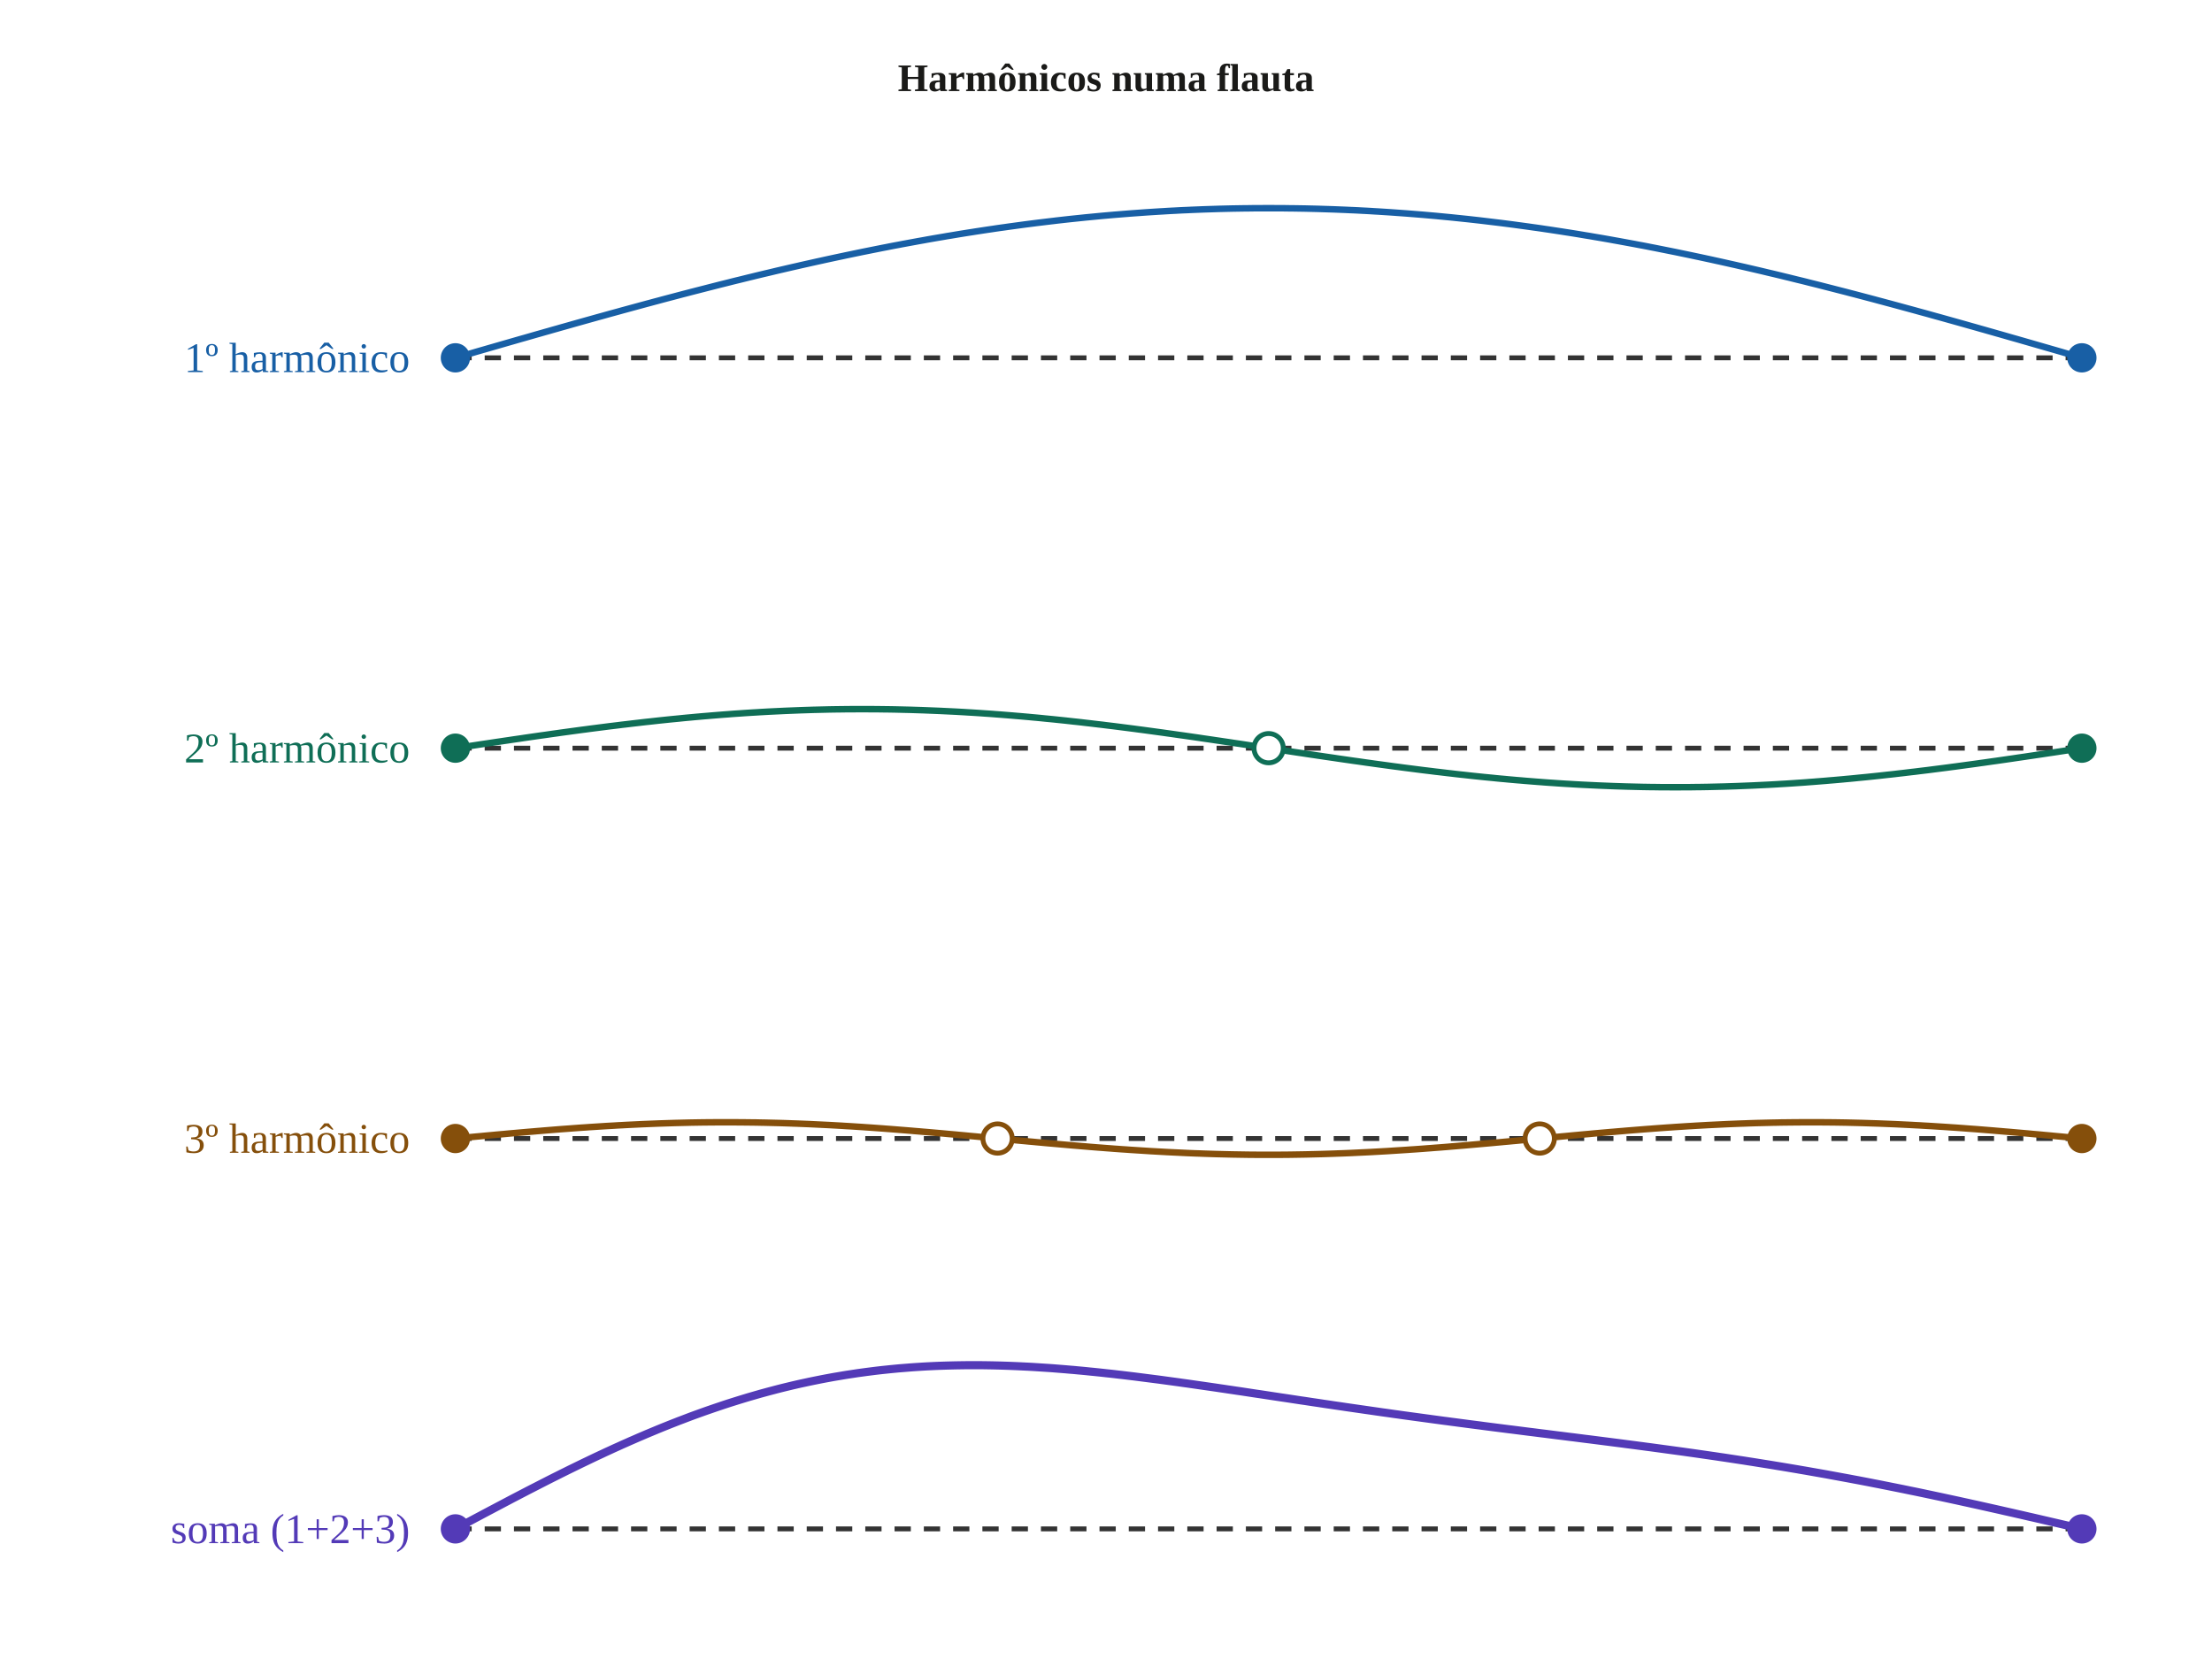
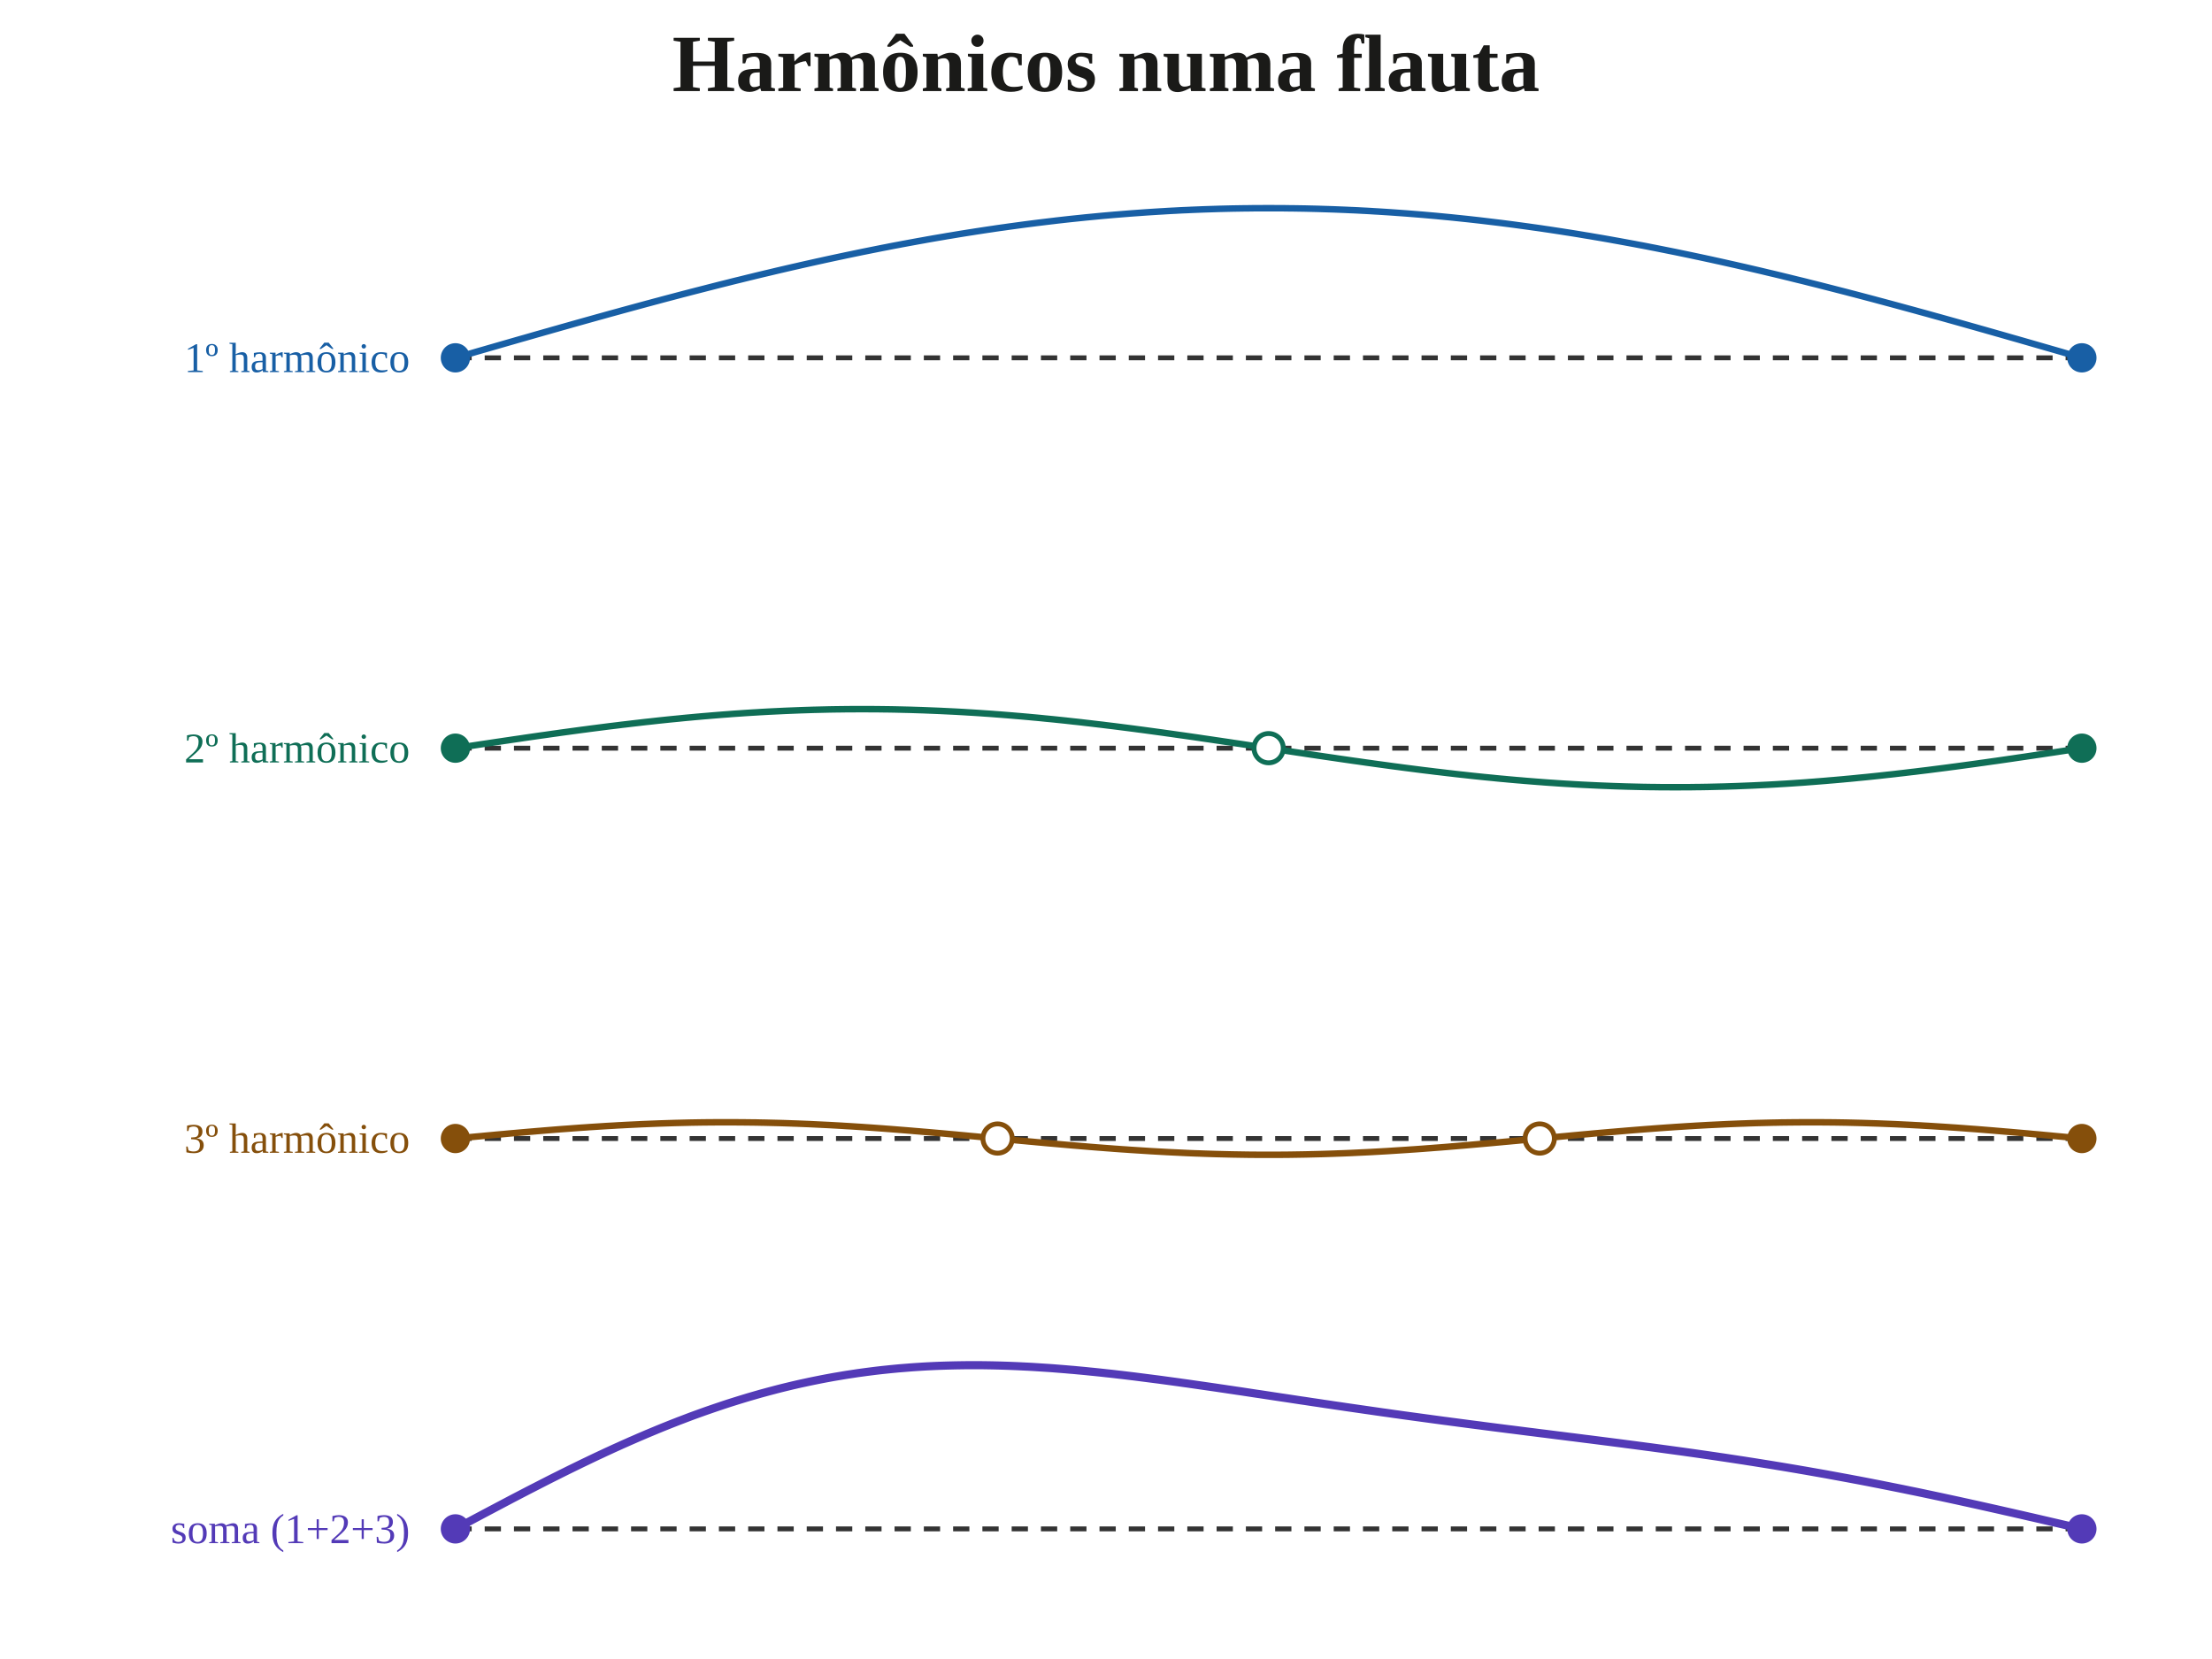
<svg xmlns="http://www.w3.org/2000/svg" viewBox="0 0 680 510" width="100%" role="img" aria-labelledby="svg-title-flauta svg-desc-flauta">
-   <text x="340" y="28" text-anchor="middle" font-size="1rem" font-family="var(--font-sans, sans-serif)" font-weight="600" fill="var(--color-text-primary, #1a1a18)">Harmônicos numa flauta</text>
+   <text x="340" y="28" text-anchor="middle" font-size="25" font-family="var(--font-sans, sans-serif)" font-weight="600" fill="var(--color-text-primary, #1a1a18)">Harmônicos numa flauta</text>
  <line x1="140" y1="110" x2="640" y2="110" stroke="var(--color-border-tertiary, #333)" stroke-width="1.5" stroke-dasharray="5 4" />
  <path d="M140.00,110.00 L141.25,109.64 L142.50,109.28 L143.75,108.92 L145.00,108.56 L146.25,108.19 L147.50,107.83 L148.75,107.47 L150.00,107.11 L151.25,106.75 L152.50,106.39 L153.75,106.03 L155.00,105.67 L156.25,105.31 L157.50,104.95 L158.75,104.59 L160.00,104.23 L161.25,103.88 L162.50,103.52 L163.75,103.16 L165.00,102.80 L166.25,102.45 L167.50,102.09 L168.75,101.74 L170.00,101.38 L171.25,101.03 L172.50,100.67 L173.75,100.32 L175.00,99.97 L176.25,99.61 L177.50,99.26 L178.75,98.91 L180.00,98.56 L181.25,98.21 L182.50,97.86 L183.75,97.51 L185.00,97.17 L186.25,96.82 L187.50,96.47 L188.75,96.13 L190.00,95.79 L191.25,95.44 L192.50,95.10 L193.75,94.76 L195.00,94.42 L196.25,94.08 L197.50,93.74 L198.75,93.40 L200.00,93.07 L201.25,92.73 L202.50,92.40 L203.75,92.06 L205.00,91.73 L206.25,91.40 L207.50,91.07 L208.75,90.74 L210.00,90.41 L211.25,90.09 L212.50,89.76 L213.75,89.44 L215.00,89.12 L216.25,88.80 L217.50,88.48 L218.75,88.16 L220.00,87.84 L221.25,87.52 L222.50,87.21 L223.75,86.90 L225.00,86.58 L226.25,86.27 L227.50,85.97 L228.75,85.66 L230.00,85.35 L231.25,85.05 L232.50,84.74 L233.75,84.44 L235.00,84.14 L236.25,83.85 L237.50,83.55 L238.75,83.25 L240.00,82.96 L241.25,82.67 L242.50,82.38 L243.75,82.09 L245.00,81.81 L246.25,81.52 L247.50,81.24 L248.75,80.96 L250.00,80.68 L251.25,80.40 L252.50,80.13 L253.75,79.85 L255.00,79.58 L256.25,79.31 L257.50,79.04 L258.75,78.78 L260.00,78.51 L261.25,78.25 L262.50,77.99 L263.75,77.73 L265.00,77.47 L266.25,77.22 L267.50,76.97 L268.75,76.72 L270.00,76.47 L271.25,76.22 L272.50,75.98 L273.75,75.73 L275.00,75.49 L276.25,75.26 L277.50,75.02 L278.75,74.79 L280.00,74.56 L281.25,74.33 L282.50,74.10 L283.75,73.88 L285.00,73.65 L286.25,73.43 L287.50,73.21 L288.75,73.00 L290.00,72.79 L291.25,72.57 L292.50,72.37 L293.75,72.16 L295.00,71.95 L296.25,71.75 L297.50,71.55 L298.75,71.36 L300.00,71.16 L301.25,70.97 L302.50,70.78 L303.75,70.59 L305.00,70.41 L306.25,70.22 L307.50,70.04 L308.75,69.87 L310.00,69.69 L311.25,69.52 L312.50,69.35 L313.75,69.18 L315.00,69.01 L316.25,68.85 L317.50,68.69 L318.75,68.53 L320.00,68.38 L321.25,68.23 L322.50,68.08 L323.75,67.93 L325.00,67.78 L326.25,67.64 L327.50,67.50 L328.75,67.36 L330.00,67.23 L331.25,67.10 L332.50,66.97 L333.75,66.84 L335.00,66.72 L336.25,66.60 L337.50,66.48 L338.75,66.36 L340.00,66.25 L341.25,66.14 L342.50,66.03 L343.75,65.93 L345.00,65.83 L346.25,65.73 L347.50,65.63 L348.75,65.54 L350.00,65.45 L351.25,65.36 L352.50,65.27 L353.75,65.19 L355.00,65.11 L356.25,65.03 L357.50,64.96 L358.75,64.88 L360.00,64.81 L361.25,64.75 L362.50,64.68 L363.75,64.62 L365.00,64.57 L366.25,64.51 L367.50,64.46 L368.75,64.41 L370.00,64.36 L371.25,64.32 L372.50,64.28 L373.75,64.24 L375.00,64.20 L376.25,64.17 L377.50,64.14 L378.75,64.11 L380.00,64.09 L381.25,64.07 L382.50,64.05 L383.75,64.04 L385.00,64.02 L386.25,64.01 L387.50,64.01 L388.75,64.00 L390.00,64.00 L391.25,64.00 L392.50,64.01 L393.75,64.01 L395.00,64.02 L396.25,64.04 L397.50,64.05 L398.75,64.07 L400.00,64.09 L401.25,64.11 L402.50,64.14 L403.75,64.17 L405.00,64.20 L406.25,64.24 L407.50,64.28 L408.75,64.32 L410.00,64.36 L411.25,64.41 L412.50,64.46 L413.75,64.51 L415.00,64.57 L416.25,64.62 L417.50,64.68 L418.75,64.75 L420.00,64.81 L421.25,64.88 L422.50,64.96 L423.75,65.03 L425.00,65.11 L426.25,65.19 L427.50,65.27 L428.75,65.36 L430.00,65.45 L431.25,65.54 L432.50,65.63 L433.75,65.73 L435.00,65.83 L436.25,65.93 L437.50,66.03 L438.75,66.14 L440.00,66.25 L441.25,66.36 L442.50,66.48 L443.75,66.60 L445.00,66.72 L446.25,66.84 L447.50,66.97 L448.75,67.10 L450.00,67.23 L451.25,67.36 L452.50,67.50 L453.75,67.64 L455.00,67.78 L456.25,67.93 L457.50,68.08 L458.75,68.23 L460.00,68.38 L461.25,68.53 L462.50,68.69 L463.75,68.85 L465.00,69.01 L466.25,69.18 L467.50,69.35 L468.75,69.52 L470.00,69.69 L471.25,69.87 L472.50,70.04 L473.75,70.22 L475.00,70.41 L476.25,70.59 L477.50,70.78 L478.75,70.97 L480.00,71.16 L481.25,71.36 L482.50,71.55 L483.75,71.75 L485.00,71.95 L486.25,72.16 L487.50,72.37 L488.75,72.57 L490.00,72.79 L491.25,73.00 L492.50,73.21 L493.75,73.43 L495.00,73.65 L496.25,73.88 L497.50,74.10 L498.75,74.33 L500.00,74.56 L501.25,74.79 L502.50,75.02 L503.75,75.26 L505.00,75.49 L506.25,75.73 L507.50,75.98 L508.75,76.22 L510.00,76.47 L511.25,76.72 L512.50,76.97 L513.75,77.22 L515.00,77.47 L516.25,77.73 L517.50,77.99 L518.75,78.25 L520.00,78.51 L521.25,78.78 L522.50,79.04 L523.75,79.31 L525.00,79.58 L526.25,79.85 L527.50,80.13 L528.75,80.40 L530.00,80.68 L531.25,80.96 L532.50,81.24 L533.75,81.52 L535.00,81.81 L536.25,82.09 L537.50,82.38 L538.75,82.67 L540.00,82.96 L541.25,83.25 L542.50,83.55 L543.75,83.85 L545.00,84.14 L546.25,84.44 L547.50,84.74 L548.75,85.05 L550.00,85.35 L551.25,85.66 L552.50,85.97 L553.75,86.27 L555.00,86.58 L556.25,86.90 L557.50,87.21 L558.75,87.52 L560.00,87.84 L561.25,88.16 L562.50,88.48 L563.75,88.80 L565.00,89.12 L566.25,89.44 L567.50,89.76 L568.75,90.09 L570.00,90.41 L571.25,90.74 L572.50,91.07 L573.75,91.40 L575.00,91.73 L576.25,92.06 L577.50,92.40 L578.75,92.73 L580.00,93.07 L581.25,93.40 L582.50,93.74 L583.75,94.08 L585.00,94.42 L586.25,94.76 L587.50,95.10 L588.75,95.44 L590.00,95.79 L591.25,96.13 L592.50,96.47 L593.75,96.82 L595.00,97.17 L596.25,97.51 L597.50,97.86 L598.75,98.21 L600.00,98.56 L601.25,98.91 L602.50,99.26 L603.75,99.61 L605.00,99.97 L606.25,100.32 L607.50,100.67 L608.75,101.03 L610.00,101.38 L611.25,101.74 L612.50,102.09 L613.75,102.45 L615.00,102.80 L616.25,103.16 L617.50,103.52 L618.75,103.88 L620.00,104.23 L621.25,104.59 L622.50,104.95 L623.75,105.31 L625.00,105.67 L626.25,106.03 L627.50,106.39 L628.75,106.75 L630.00,107.11 L631.25,107.47 L632.50,107.83 L633.75,108.19 L635.00,108.56 L636.25,108.92 L637.50,109.28 L638.75,109.64 L640.00,110.00" fill="none" stroke="#185FA5" stroke-width="2" stroke-linecap="round" stroke-linejoin="round" />
  <circle cx="140" cy="110" r="4.5" fill="#185FA5" />
  <circle cx="640" cy="110" r="4.5" fill="#185FA5" />
  <text x="126" y="110" text-anchor="end" dominant-baseline="central" font-size="13" font-family="var(--font-sans, sans-serif)" font-weight="400" fill="#185FA5">1º harmônico</text>
  <line x1="140" y1="230" x2="640" y2="230" stroke="var(--color-border-tertiary, #333)" stroke-width="1.5" stroke-dasharray="5 4" />
  <path d="M140.00,230.00 L141.25,229.81 L142.50,229.62 L143.75,229.43 L145.00,229.25 L146.25,229.06 L147.50,228.87 L148.75,228.68 L150.00,228.50 L151.25,228.31 L152.50,228.12 L153.75,227.94 L155.00,227.75 L156.25,227.57 L157.50,227.38 L158.75,227.20 L160.00,227.02 L161.25,226.83 L162.50,226.65 L163.75,226.47 L165.00,226.29 L166.25,226.11 L167.50,225.94 L168.75,225.76 L170.00,225.58 L171.25,225.41 L172.50,225.23 L173.75,225.06 L175.00,224.89 L176.25,224.72 L177.50,224.55 L178.75,224.38 L180.00,224.22 L181.25,224.05 L182.50,223.89 L183.75,223.73 L185.00,223.57 L186.25,223.41 L187.50,223.25 L188.75,223.10 L190.00,222.95 L191.25,222.79 L192.50,222.65 L193.75,222.50 L195.00,222.35 L196.25,222.21 L197.50,222.06 L198.75,221.92 L200.00,221.79 L201.25,221.65 L202.50,221.51 L203.75,221.38 L205.00,221.25 L206.25,221.12 L207.50,221.00 L208.75,220.88 L210.00,220.75 L211.25,220.63 L212.50,220.52 L213.75,220.40 L215.00,220.29 L216.25,220.18 L217.50,220.08 L218.75,219.97 L220.00,219.87 L221.25,219.77 L222.50,219.67 L223.75,219.58 L225.00,219.48 L226.25,219.39 L227.50,219.31 L228.75,219.22 L230.00,219.14 L231.25,219.06 L232.50,218.99 L233.75,218.91 L235.00,218.84 L236.25,218.77 L237.50,218.71 L238.75,218.65 L240.00,218.59 L241.25,218.53 L242.50,218.48 L243.75,218.43 L245.00,218.38 L246.25,218.33 L247.50,218.29 L248.75,218.25 L250.00,218.21 L251.25,218.18 L252.50,218.15 L253.75,218.12 L255.00,218.09 L256.25,218.07 L257.50,218.05 L258.75,218.04 L260.00,218.02 L261.25,218.01 L262.50,218.01 L263.75,218.00 L265.00,218.00 L266.25,218.00 L267.50,218.01 L268.75,218.01 L270.00,218.02 L271.25,218.04 L272.50,218.05 L273.75,218.07 L275.00,218.09 L276.25,218.12 L277.50,218.15 L278.75,218.18 L280.00,218.21 L281.25,218.25 L282.50,218.29 L283.75,218.33 L285.00,218.38 L286.25,218.43 L287.50,218.48 L288.75,218.53 L290.00,218.59 L291.25,218.65 L292.50,218.71 L293.75,218.77 L295.00,218.84 L296.25,218.91 L297.50,218.99 L298.75,219.06 L300.00,219.14 L301.25,219.22 L302.50,219.31 L303.75,219.39 L305.00,219.48 L306.25,219.58 L307.50,219.67 L308.75,219.77 L310.00,219.87 L311.25,219.97 L312.50,220.08 L313.75,220.18 L315.00,220.29 L316.25,220.40 L317.50,220.52 L318.75,220.63 L320.00,220.75 L321.25,220.88 L322.50,221.00 L323.75,221.12 L325.00,221.25 L326.25,221.38 L327.50,221.51 L328.75,221.65 L330.00,221.79 L331.25,221.92 L332.50,222.06 L333.75,222.21 L335.00,222.35 L336.25,222.50 L337.50,222.65 L338.75,222.79 L340.00,222.95 L341.25,223.10 L342.50,223.25 L343.75,223.41 L345.00,223.57 L346.25,223.73 L347.50,223.89 L348.75,224.05 L350.00,224.22 L351.25,224.38 L352.50,224.55 L353.75,224.72 L355.00,224.89 L356.25,225.06 L357.50,225.23 L358.75,225.41 L360.00,225.58 L361.25,225.76 L362.50,225.94 L363.75,226.11 L365.00,226.29 L366.25,226.47 L367.50,226.65 L368.75,226.83 L370.00,227.02 L371.25,227.20 L372.50,227.38 L373.75,227.57 L375.00,227.75 L376.25,227.94 L377.50,228.12 L378.75,228.31 L380.00,228.50 L381.25,228.68 L382.50,228.87 L383.75,229.06 L385.00,229.25 L386.25,229.43 L387.50,229.62 L388.75,229.81 L390.00,230.00 L391.25,230.19 L392.50,230.38 L393.75,230.57 L395.00,230.75 L396.25,230.94 L397.50,231.13 L398.75,231.32 L400.00,231.50 L401.25,231.69 L402.50,231.88 L403.75,232.06 L405.00,232.25 L406.25,232.43 L407.50,232.62 L408.75,232.80 L410.00,232.98 L411.25,233.17 L412.50,233.35 L413.75,233.53 L415.00,233.71 L416.25,233.89 L417.50,234.06 L418.75,234.24 L420.00,234.42 L421.25,234.59 L422.50,234.77 L423.75,234.94 L425.00,235.11 L426.25,235.28 L427.50,235.45 L428.75,235.62 L430.00,235.78 L431.25,235.95 L432.50,236.11 L433.75,236.27 L435.00,236.43 L436.25,236.59 L437.50,236.75 L438.75,236.90 L440.00,237.05 L441.25,237.21 L442.50,237.35 L443.75,237.50 L445.00,237.65 L446.25,237.79 L447.50,237.94 L448.75,238.08 L450.00,238.21 L451.25,238.35 L452.50,238.49 L453.75,238.62 L455.00,238.75 L456.25,238.88 L457.50,239.00 L458.75,239.12 L460.00,239.25 L461.25,239.37 L462.50,239.48 L463.75,239.60 L465.00,239.71 L466.25,239.82 L467.50,239.92 L468.75,240.03 L470.00,240.13 L471.25,240.23 L472.50,240.33 L473.75,240.42 L475.00,240.52 L476.25,240.61 L477.50,240.69 L478.75,240.78 L480.00,240.86 L481.25,240.94 L482.50,241.01 L483.75,241.09 L485.00,241.16 L486.25,241.23 L487.50,241.29 L488.75,241.35 L490.00,241.41 L491.25,241.47 L492.50,241.52 L493.75,241.57 L495.00,241.62 L496.25,241.67 L497.50,241.71 L498.75,241.75 L500.00,241.79 L501.25,241.82 L502.50,241.85 L503.75,241.88 L505.00,241.91 L506.25,241.93 L507.50,241.95 L508.75,241.96 L510.00,241.98 L511.25,241.99 L512.50,241.99 L513.75,242.00 L515.00,242.00 L516.25,242.00 L517.50,241.99 L518.75,241.99 L520.00,241.98 L521.25,241.96 L522.50,241.95 L523.75,241.93 L525.00,241.91 L526.25,241.88 L527.50,241.85 L528.75,241.82 L530.00,241.79 L531.25,241.75 L532.50,241.71 L533.75,241.67 L535.00,241.62 L536.25,241.57 L537.50,241.52 L538.75,241.47 L540.00,241.41 L541.25,241.35 L542.50,241.29 L543.75,241.23 L545.00,241.16 L546.25,241.09 L547.50,241.01 L548.75,240.94 L550.00,240.86 L551.25,240.78 L552.50,240.69 L553.75,240.61 L555.00,240.52 L556.25,240.42 L557.50,240.33 L558.75,240.23 L560.00,240.13 L561.25,240.03 L562.50,239.92 L563.75,239.82 L565.00,239.71 L566.25,239.60 L567.50,239.48 L568.75,239.37 L570.00,239.25 L571.25,239.12 L572.50,239.00 L573.75,238.88 L575.00,238.75 L576.25,238.62 L577.50,238.49 L578.75,238.35 L580.00,238.21 L581.25,238.08 L582.50,237.94 L583.75,237.79 L585.00,237.65 L586.25,237.50 L587.50,237.35 L588.75,237.21 L590.00,237.05 L591.25,236.90 L592.50,236.75 L593.75,236.59 L595.00,236.43 L596.25,236.27 L597.50,236.11 L598.75,235.95 L600.00,235.78 L601.25,235.62 L602.50,235.45 L603.75,235.28 L605.00,235.11 L606.25,234.94 L607.50,234.77 L608.75,234.59 L610.00,234.42 L611.25,234.24 L612.50,234.06 L613.75,233.89 L615.00,233.71 L616.25,233.53 L617.50,233.35 L618.75,233.17 L620.00,232.98 L621.25,232.80 L622.50,232.62 L623.75,232.43 L625.00,232.25 L626.25,232.06 L627.50,231.88 L628.75,231.69 L630.00,231.50 L631.25,231.32 L632.50,231.13 L633.75,230.94 L635.00,230.75 L636.25,230.57 L637.50,230.38 L638.75,230.19 L640.00,230.00" fill="none" stroke="#0F6E56" stroke-width="2" stroke-linecap="round" stroke-linejoin="round" />
  <circle cx="140" cy="230" r="4.5" fill="#0F6E56" />
  <circle cx="640" cy="230" r="4.5" fill="#0F6E56" />
  <circle cx="390.00" cy="230" r="4.5" fill="var(--color-background-primary, #fff)" stroke="#0F6E56" stroke-width="1.5" />
  <text x="126" y="230" text-anchor="end" dominant-baseline="central" font-size="13" font-family="var(--font-sans, sans-serif)" font-weight="400" fill="#0F6E56">2º harmônico</text>
  <line x1="140" y1="350" x2="640" y2="350" stroke="var(--color-border-tertiary, #333)" stroke-width="1.5" stroke-dasharray="5 4" />
  <path d="M140.00,350.00 L141.25,349.88 L142.50,349.76 L143.75,349.65 L145.00,349.53 L146.25,349.41 L147.50,349.30 L148.75,349.18 L150.00,349.06 L151.25,348.95 L152.50,348.83 L153.75,348.72 L155.00,348.61 L156.25,348.49 L157.50,348.38 L158.75,348.27 L160.00,348.16 L161.25,348.05 L162.50,347.94 L163.75,347.84 L165.00,347.73 L166.25,347.63 L167.50,347.52 L168.75,347.42 L170.00,347.32 L171.25,347.22 L172.50,347.12 L173.75,347.03 L175.00,346.94 L176.25,346.84 L177.50,346.75 L178.75,346.66 L180.00,346.58 L181.25,346.49 L182.50,346.41 L183.75,346.33 L185.00,346.25 L186.25,346.17 L187.50,346.10 L188.75,346.03 L190.00,345.95 L191.25,345.89 L192.50,345.82 L193.75,345.76 L195.00,345.70 L196.25,345.64 L197.50,345.58 L198.75,345.53 L200.00,345.48 L201.25,345.43 L202.50,345.38 L203.75,345.34 L205.00,345.30 L206.25,345.26 L207.50,345.22 L208.75,345.19 L210.00,345.16 L211.25,345.13 L212.50,345.10 L213.75,345.08 L215.00,345.06 L216.25,345.04 L217.50,345.03 L218.75,345.02 L220.00,345.01 L221.25,345.00 L222.50,345.00 L223.75,345.00 L225.00,345.00 L226.25,345.01 L227.50,345.02 L228.75,345.03 L230.00,345.04 L231.25,345.06 L232.50,345.07 L233.75,345.10 L235.00,345.12 L236.25,345.15 L237.50,345.18 L238.75,345.21 L240.00,345.24 L241.25,345.28 L242.50,345.32 L243.75,345.37 L245.00,345.41 L246.25,345.46 L247.50,345.51 L248.75,345.56 L250.00,345.62 L251.25,345.68 L252.50,345.74 L253.75,345.80 L255.00,345.86 L256.25,345.93 L257.50,346.00 L258.75,346.07 L260.00,346.15 L261.25,346.22 L262.50,346.30 L263.75,346.38 L265.00,346.46 L266.25,346.55 L267.50,346.63 L268.75,346.72 L270.00,346.81 L271.25,346.90 L272.50,347.00 L273.75,347.09 L275.00,347.19 L276.25,347.29 L277.50,347.39 L278.75,347.49 L280.00,347.59 L281.25,347.70 L282.50,347.80 L283.75,347.91 L285.00,348.01 L286.25,348.12 L287.50,348.23 L288.75,348.34 L290.00,348.45 L291.25,348.57 L292.50,348.68 L293.75,348.79 L295.00,348.91 L296.25,349.02 L297.50,349.14 L298.75,349.26 L300.00,349.37 L301.25,349.49 L302.50,349.61 L303.75,349.73 L305.00,349.84 L306.25,349.96 L307.50,350.08 L308.75,350.20 L310.00,350.31 L311.25,350.43 L312.50,350.55 L313.75,350.67 L315.00,350.78 L316.25,350.90 L317.50,351.01 L318.75,351.13 L320.00,351.24 L321.25,351.36 L322.50,351.47 L323.75,351.58 L325.00,351.69 L326.25,351.80 L327.50,351.91 L328.75,352.02 L330.00,352.13 L331.25,352.23 L332.50,352.34 L333.75,352.44 L335.00,352.55 L336.25,352.65 L337.50,352.75 L338.75,352.84 L340.00,352.94 L341.25,353.03 L342.50,353.13 L343.75,353.22 L345.00,353.31 L346.25,353.39 L347.50,353.48 L348.75,353.56 L350.00,353.64 L351.25,353.72 L352.50,353.80 L353.75,353.88 L355.00,353.95 L356.25,354.02 L357.50,354.09 L358.75,354.16 L360.00,354.22 L361.25,354.28 L362.50,354.34 L363.75,354.40 L365.00,354.46 L366.25,354.51 L367.50,354.56 L368.75,354.60 L370.00,354.65 L371.25,354.69 L372.50,354.73 L373.75,354.77 L375.00,354.80 L376.25,354.83 L377.50,354.86 L378.75,354.89 L380.00,354.91 L381.25,354.93 L382.50,354.95 L383.75,354.97 L385.00,354.98 L386.25,354.99 L387.50,354.99 L388.75,355.00 L390.00,355.00 L391.25,355.00 L392.50,354.99 L393.75,354.99 L395.00,354.98 L396.25,354.97 L397.50,354.95 L398.75,354.93 L400.00,354.91 L401.25,354.89 L402.50,354.86 L403.75,354.83 L405.00,354.80 L406.25,354.77 L407.50,354.73 L408.75,354.69 L410.00,354.65 L411.25,354.60 L412.50,354.56 L413.75,354.51 L415.00,354.46 L416.25,354.40 L417.50,354.34 L418.75,354.28 L420.00,354.22 L421.25,354.16 L422.50,354.09 L423.75,354.02 L425.00,353.95 L426.25,353.88 L427.50,353.80 L428.75,353.72 L430.00,353.64 L431.25,353.56 L432.50,353.48 L433.75,353.39 L435.00,353.31 L436.25,353.22 L437.50,353.13 L438.75,353.03 L440.00,352.94 L441.25,352.84 L442.50,352.75 L443.75,352.65 L445.00,352.55 L446.25,352.44 L447.50,352.34 L448.75,352.23 L450.00,352.13 L451.25,352.02 L452.50,351.91 L453.75,351.80 L455.00,351.69 L456.25,351.58 L457.50,351.47 L458.75,351.36 L460.00,351.24 L461.25,351.13 L462.50,351.01 L463.75,350.90 L465.00,350.78 L466.25,350.67 L467.50,350.55 L468.75,350.43 L470.00,350.31 L471.25,350.20 L472.50,350.08 L473.75,349.96 L475.00,349.84 L476.25,349.73 L477.50,349.61 L478.75,349.49 L480.00,349.37 L481.25,349.26 L482.50,349.14 L483.75,349.02 L485.00,348.91 L486.25,348.79 L487.50,348.68 L488.75,348.57 L490.00,348.45 L491.25,348.34 L492.50,348.23 L493.75,348.12 L495.00,348.01 L496.25,347.91 L497.50,347.80 L498.75,347.70 L500.00,347.59 L501.25,347.49 L502.50,347.39 L503.75,347.29 L505.00,347.19 L506.25,347.09 L507.50,347.00 L508.75,346.90 L510.00,346.81 L511.25,346.72 L512.50,346.63 L513.75,346.55 L515.00,346.46 L516.25,346.38 L517.50,346.30 L518.75,346.22 L520.00,346.15 L521.25,346.07 L522.50,346.00 L523.75,345.93 L525.00,345.86 L526.25,345.80 L527.50,345.74 L528.75,345.68 L530.00,345.62 L531.25,345.56 L532.50,345.51 L533.75,345.46 L535.00,345.41 L536.25,345.37 L537.50,345.32 L538.75,345.28 L540.00,345.24 L541.25,345.21 L542.50,345.18 L543.75,345.15 L545.00,345.12 L546.25,345.10 L547.50,345.07 L548.75,345.06 L550.00,345.04 L551.25,345.03 L552.50,345.02 L553.75,345.01 L555.00,345.00 L556.25,345.00 L557.50,345.00 L558.75,345.00 L560.00,345.01 L561.25,345.02 L562.50,345.03 L563.75,345.04 L565.00,345.06 L566.25,345.08 L567.50,345.10 L568.75,345.13 L570.00,345.16 L571.25,345.19 L572.50,345.22 L573.75,345.26 L575.00,345.30 L576.25,345.34 L577.50,345.38 L578.75,345.43 L580.00,345.48 L581.25,345.53 L582.50,345.58 L583.75,345.64 L585.00,345.70 L586.25,345.76 L587.50,345.82 L588.75,345.89 L590.00,345.95 L591.25,346.03 L592.50,346.10 L593.75,346.17 L595.00,346.25 L596.25,346.33 L597.50,346.41 L598.75,346.49 L600.00,346.58 L601.25,346.66 L602.50,346.75 L603.75,346.84 L605.00,346.94 L606.25,347.03 L607.50,347.12 L608.75,347.22 L610.00,347.32 L611.25,347.42 L612.50,347.52 L613.75,347.63 L615.00,347.73 L616.25,347.84 L617.50,347.94 L618.75,348.05 L620.00,348.16 L621.25,348.27 L622.50,348.38 L623.75,348.49 L625.00,348.61 L626.25,348.72 L627.50,348.83 L628.75,348.95 L630.00,349.06 L631.25,349.18 L632.50,349.30 L633.75,349.41 L635.00,349.53 L636.25,349.65 L637.50,349.76 L638.75,349.88 L640.00,350.00" fill="none" stroke="#854F0B" stroke-width="2" stroke-linecap="round" stroke-linejoin="round" />
  <circle cx="140" cy="350" r="4.5" fill="#854F0B" />
  <circle cx="640" cy="350" r="4.5" fill="#854F0B" />
  <circle cx="306.67" cy="350" r="4.5" fill="var(--color-background-primary, #fff)" stroke="#854F0B" stroke-width="1.5" />
  <circle cx="473.33" cy="350" r="4.5" fill="var(--color-background-primary, #fff)" stroke="#854F0B" stroke-width="1.5" />
  <text x="126" y="350" text-anchor="end" dominant-baseline="central" font-size="13" font-family="var(--font-sans, sans-serif)" font-weight="400" fill="#854F0B">3º harmônico</text>
  <line x1="140" y1="470" x2="640" y2="470" stroke="var(--color-border-tertiary, #333)" stroke-width="1.5" stroke-dasharray="5 4" />
  <path d="M140.00,470.00 L141.25,469.33 L142.50,468.67 L143.75,468.00 L145.00,467.33 L146.25,466.66 L147.50,466.00 L148.75,465.33 L150.00,464.67 L151.25,464.01 L152.50,463.35 L153.75,462.69 L155.00,462.03 L156.25,461.37 L157.50,460.71 L158.75,460.06 L160.00,459.41 L161.25,458.76 L162.50,458.11 L163.75,457.47 L165.00,456.83 L166.25,456.19 L167.50,455.55 L168.75,454.91 L170.00,454.28 L171.25,453.66 L172.50,453.03 L173.75,452.41 L175.00,451.79 L176.25,451.18 L177.50,450.57 L178.75,449.96 L180.00,449.36 L181.25,448.76 L182.50,448.16 L183.75,447.57 L185.00,446.99 L186.25,446.40 L187.50,445.83 L188.75,445.25 L190.00,444.69 L191.25,444.12 L192.50,443.57 L193.75,443.01 L195.00,442.47 L196.25,441.92 L197.50,441.39 L198.75,440.85 L200.00,440.33 L201.25,439.81 L202.50,439.29 L203.75,438.78 L205.00,438.28 L206.25,437.78 L207.50,437.29 L208.75,436.80 L210.00,436.33 L211.25,435.85 L212.50,435.38 L213.75,434.92 L215.00,434.47 L216.25,434.02 L217.50,433.58 L218.75,433.15 L220.00,432.72 L221.25,432.30 L222.50,431.88 L223.75,431.47 L225.00,431.07 L226.25,430.68 L227.50,430.29 L228.75,429.91 L230.00,429.53 L231.25,429.17 L232.50,428.81 L233.75,428.45 L235.00,428.11 L236.25,427.77 L237.50,427.44 L238.75,427.11 L240.00,426.79 L241.25,426.48 L242.50,426.18 L243.75,425.88 L245.00,425.59 L246.25,425.31 L247.50,425.04 L248.75,424.77 L250.00,424.51 L251.25,424.26 L252.50,424.01 L253.75,423.77 L255.00,423.54 L256.25,423.31 L257.50,423.10 L258.75,422.89 L260.00,422.68 L261.25,422.49 L262.50,422.30 L263.75,422.11 L265.00,421.94 L266.25,421.77 L267.50,421.61 L268.75,421.45 L270.00,421.30 L271.25,421.16 L272.50,421.03 L273.75,420.90 L275.00,420.78 L276.25,420.66 L277.50,420.56 L278.75,420.46 L280.00,420.36 L281.25,420.27 L282.50,420.19 L283.75,420.11 L285.00,420.04 L286.25,419.98 L287.50,419.92 L288.75,419.87 L290.00,419.83 L291.25,419.79 L292.50,419.76 L293.75,419.73 L295.00,419.71 L296.25,419.69 L297.50,419.68 L298.75,419.68 L300.00,419.68 L301.25,419.68 L302.50,419.69 L303.75,419.71 L305.00,419.73 L306.25,419.76 L307.50,419.79 L308.75,419.83 L310.00,419.87 L311.25,419.92 L312.50,419.97 L313.75,420.03 L315.00,420.09 L316.25,420.15 L317.50,420.22 L318.75,420.30 L320.00,420.38 L321.25,420.46 L322.50,420.54 L323.75,420.63 L325.00,420.73 L326.25,420.83 L327.50,420.93 L328.75,421.04 L330.00,421.14 L331.25,421.26 L332.50,421.37 L333.75,421.49 L335.00,421.62 L336.25,421.74 L337.50,421.87 L338.75,422.00 L340.00,422.14 L341.25,422.27 L342.50,422.41 L343.75,422.56 L345.00,422.70 L346.25,422.85 L347.50,423.00 L348.75,423.15 L350.00,423.31 L351.25,423.47 L352.50,423.63 L353.75,423.79 L355.00,423.95 L356.25,424.11 L357.50,424.28 L358.75,424.45 L360.00,424.62 L361.25,424.79 L362.50,424.96 L363.75,425.14 L365.00,425.31 L366.25,425.49 L367.50,425.67 L368.75,425.85 L370.00,426.03 L371.25,426.21 L372.50,426.39 L373.75,426.57 L375.00,426.76 L376.25,426.94 L377.50,427.13 L378.75,427.31 L380.00,427.50 L381.25,427.68 L382.50,427.87 L383.75,428.06 L385.00,428.25 L386.25,428.44 L387.50,428.62 L388.75,428.81 L390.00,429.00 L391.25,429.19 L392.50,429.38 L393.75,429.57 L395.00,429.75 L396.25,429.94 L397.50,430.13 L398.75,430.32 L400.00,430.51 L401.25,430.69 L402.50,430.88 L403.75,431.07 L405.00,431.25 L406.25,431.44 L407.50,431.63 L408.75,431.81 L410.00,432.00 L411.25,432.18 L412.50,432.36 L413.75,432.55 L415.00,432.73 L416.25,432.91 L417.50,433.09 L418.75,433.27 L420.00,433.45 L421.25,433.63 L422.50,433.81 L423.75,433.99 L425.00,434.17 L426.25,434.34 L427.50,434.52 L428.75,434.70 L430.00,434.87 L431.25,435.05 L432.50,435.22 L433.75,435.39 L435.00,435.56 L436.25,435.73 L437.50,435.90 L438.75,436.07 L440.00,436.24 L441.25,436.41 L442.50,436.58 L443.75,436.75 L445.00,436.91 L446.25,437.08 L447.50,437.24 L448.75,437.41 L450.00,437.57 L451.25,437.74 L452.50,437.90 L453.75,438.06 L455.00,438.22 L456.25,438.39 L457.50,438.55 L458.75,438.71 L460.00,438.87 L461.25,439.03 L462.50,439.19 L463.75,439.35 L465.00,439.50 L466.25,439.66 L467.50,439.82 L468.75,439.98 L470.00,440.14 L471.25,440.29 L472.50,440.45 L473.75,440.61 L475.00,440.76 L476.25,440.92 L477.50,441.08 L478.75,441.24 L480.00,441.39 L481.25,441.55 L482.50,441.71 L483.75,441.86 L485.00,442.02 L486.25,442.18 L487.50,442.34 L488.75,442.49 L490.00,442.65 L491.25,442.81 L492.50,442.97 L493.75,443.13 L495.00,443.29 L496.25,443.45 L497.50,443.61 L498.75,443.77 L500.00,443.94 L501.25,444.10 L502.50,444.26 L503.75,444.43 L505.00,444.59 L506.25,444.76 L507.50,444.92 L508.75,445.09 L510.00,445.26 L511.25,445.43 L512.50,445.60 L513.75,445.77 L515.00,445.94 L516.25,446.11 L517.50,446.28 L518.75,446.46 L520.00,446.63 L521.25,446.81 L522.50,446.99 L523.75,447.17 L525.00,447.35 L526.25,447.53 L527.50,447.71 L528.75,447.90 L530.00,448.08 L531.25,448.27 L532.50,448.46 L533.75,448.65 L535.00,448.84 L536.25,449.03 L537.50,449.23 L538.75,449.42 L540.00,449.62 L541.25,449.82 L542.50,450.02 L543.75,450.22 L545.00,450.42 L546.25,450.63 L547.50,450.83 L548.75,451.04 L550.00,451.25 L551.25,451.46 L552.50,451.67 L553.75,451.89 L555.00,452.10 L556.25,452.32 L557.50,452.54 L558.75,452.76 L560.00,452.98 L561.25,453.20 L562.50,453.43 L563.75,453.66 L565.00,453.89 L566.25,454.12 L567.50,454.35 L568.75,454.58 L570.00,454.82 L571.25,455.05 L572.50,455.29 L573.75,455.53 L575.00,455.77 L576.25,456.02 L577.50,456.26 L578.75,456.51 L580.00,456.76 L581.25,457.01 L582.50,457.26 L583.75,457.51 L585.00,457.76 L586.25,458.02 L587.50,458.28 L588.75,458.53 L590.00,458.79 L591.25,459.05 L592.50,459.32 L593.75,459.58 L595.00,459.85 L596.25,460.11 L597.50,460.38 L598.75,460.65 L600.00,460.92 L601.25,461.19 L602.50,461.46 L603.75,461.74 L605.00,462.01 L606.25,462.29 L607.50,462.56 L608.75,462.84 L610.00,463.12 L611.25,463.40 L612.50,463.68 L613.75,463.96 L615.00,464.24 L616.25,464.53 L617.50,464.81 L618.75,465.09 L620.00,465.38 L621.25,465.66 L622.50,465.95 L623.75,466.24 L625.00,466.52 L626.25,466.81 L627.50,467.10 L628.75,467.39 L630.00,467.68 L631.25,467.97 L632.50,468.26 L633.75,468.55 L635.00,468.84 L636.25,469.13 L637.50,469.42 L638.75,469.71 L640.00,470.00" fill="none" stroke="#533AB7" stroke-width="2.5" stroke-linecap="round" stroke-linejoin="round" />
  <circle cx="140" cy="470" r="4.5" fill="#533AB7" />
  <circle cx="640" cy="470" r="4.5" fill="#533AB7" />
  <text x="126" y="470" text-anchor="end" dominant-baseline="central" font-size="13" font-family="var(--font-sans, sans-serif)" font-weight="500" fill="#533AB7">soma (1+2+3)</text>
</svg>
